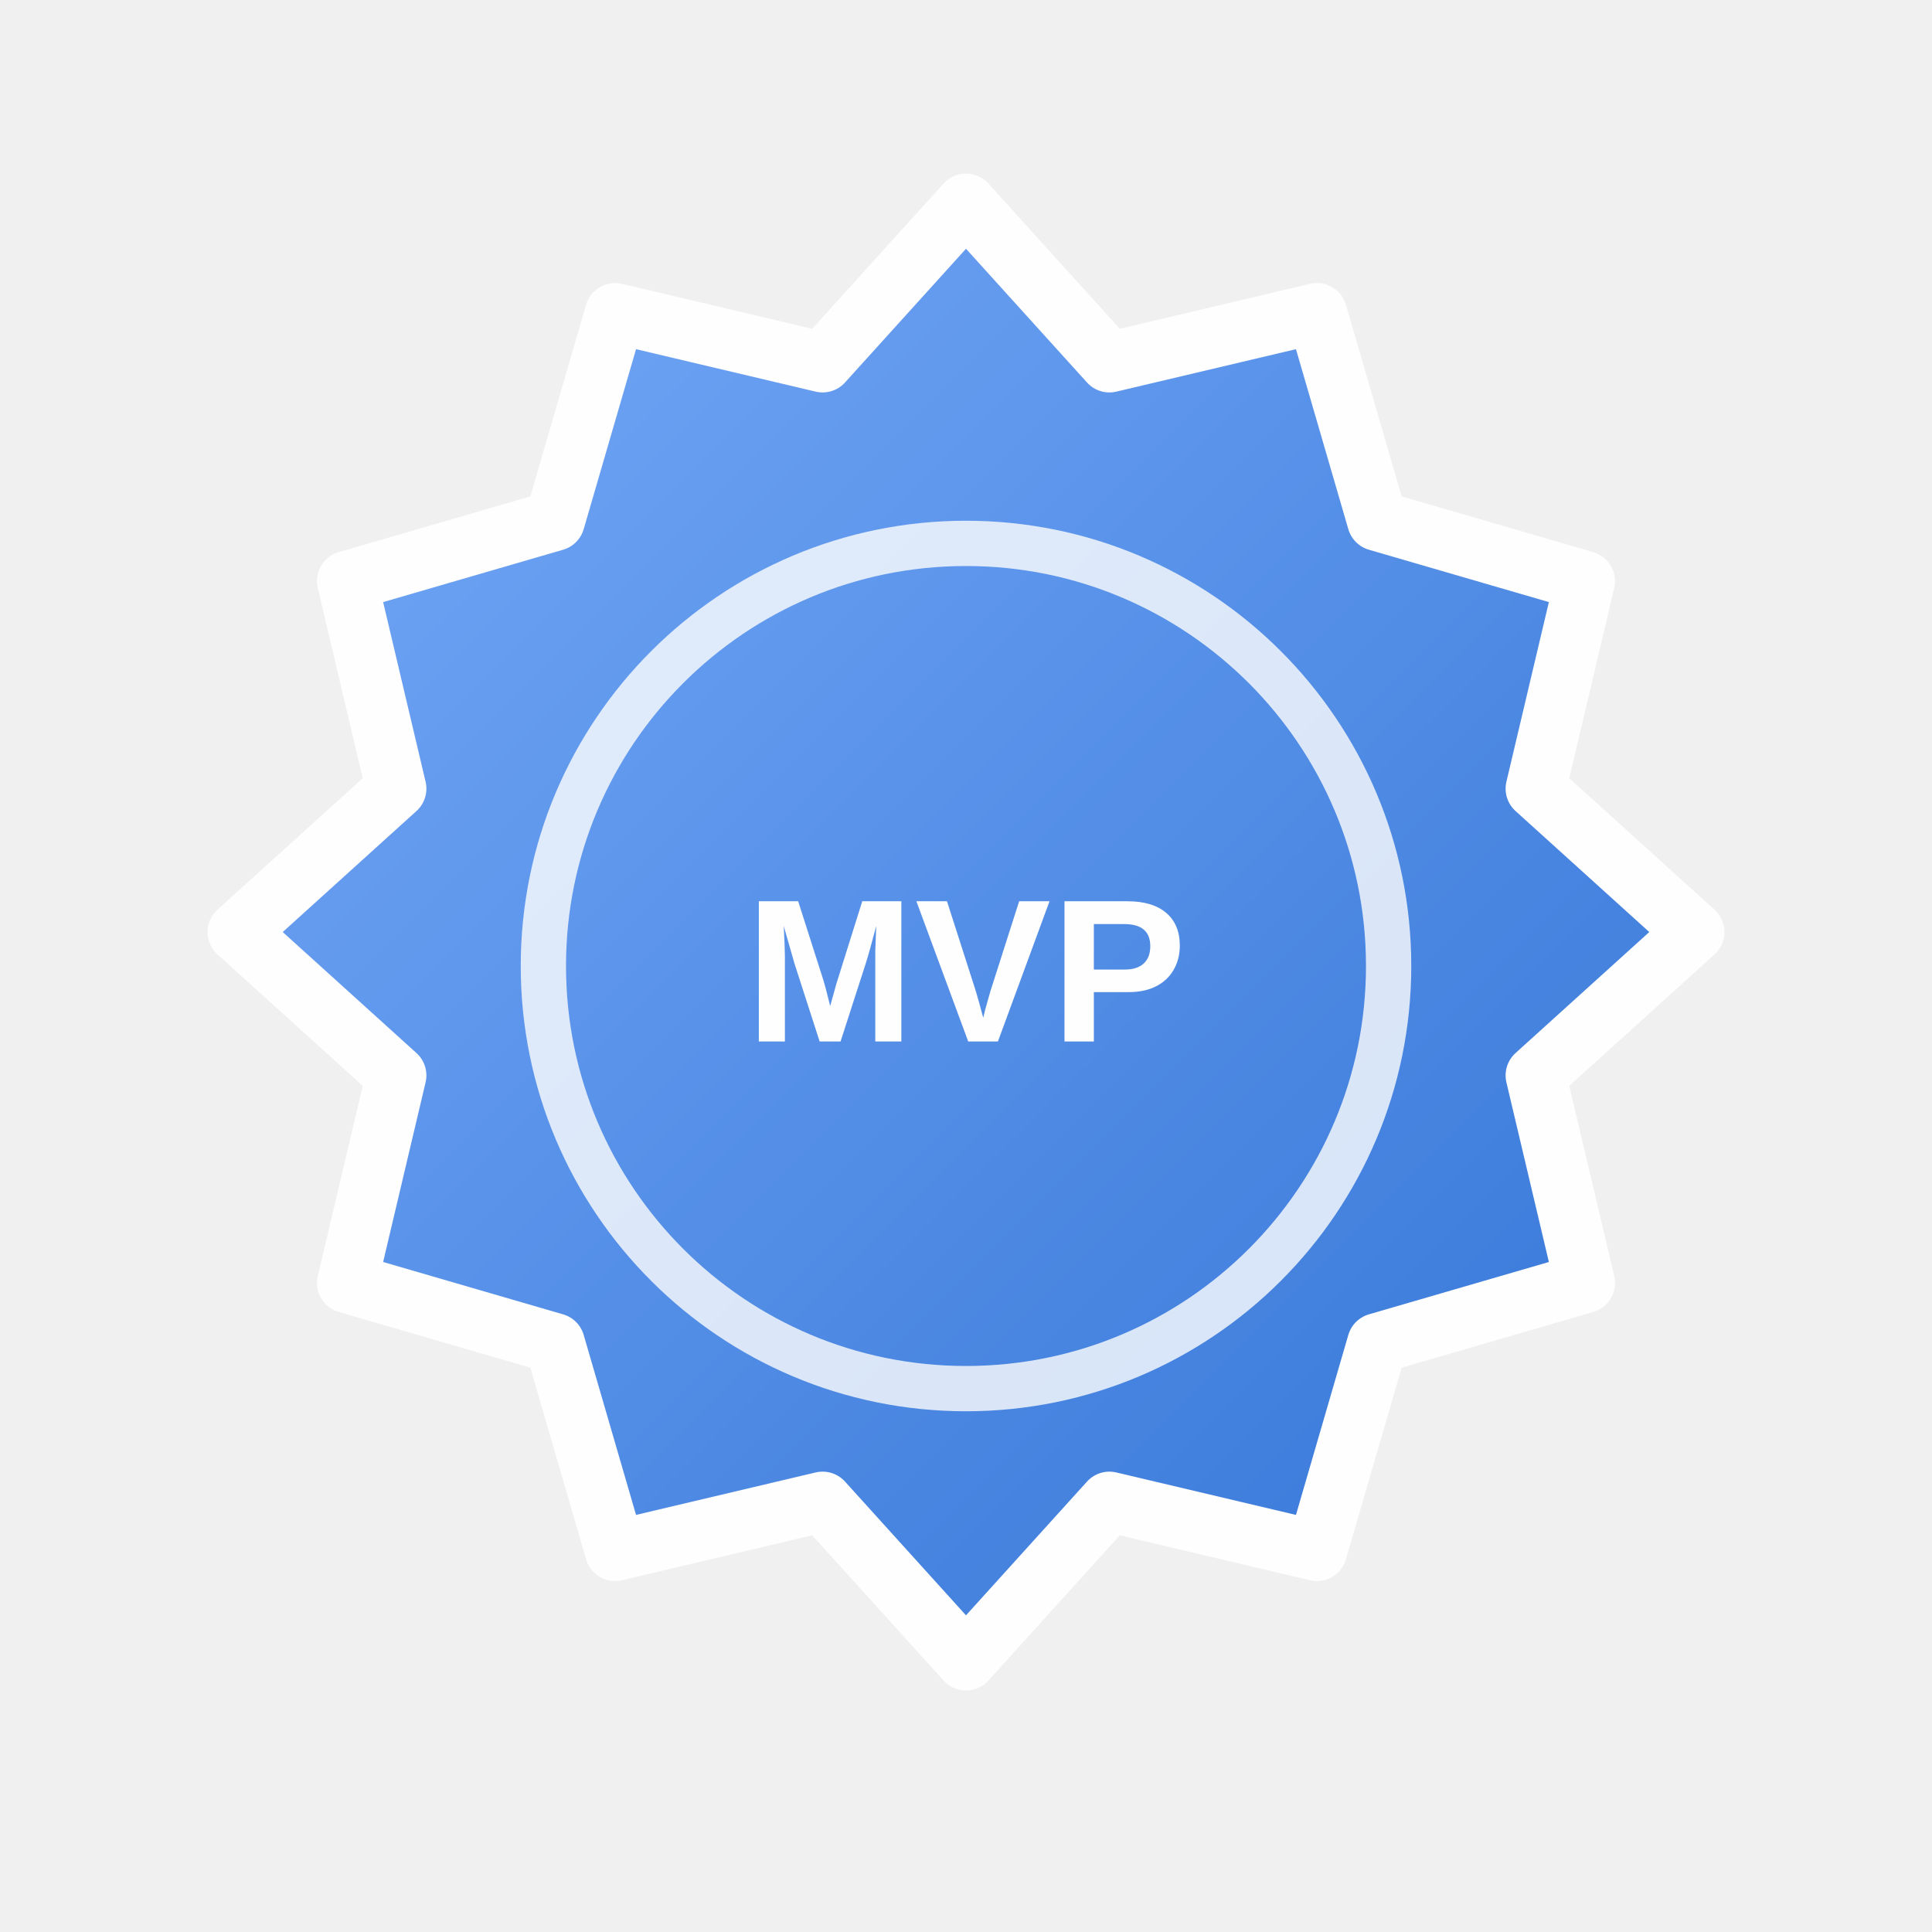
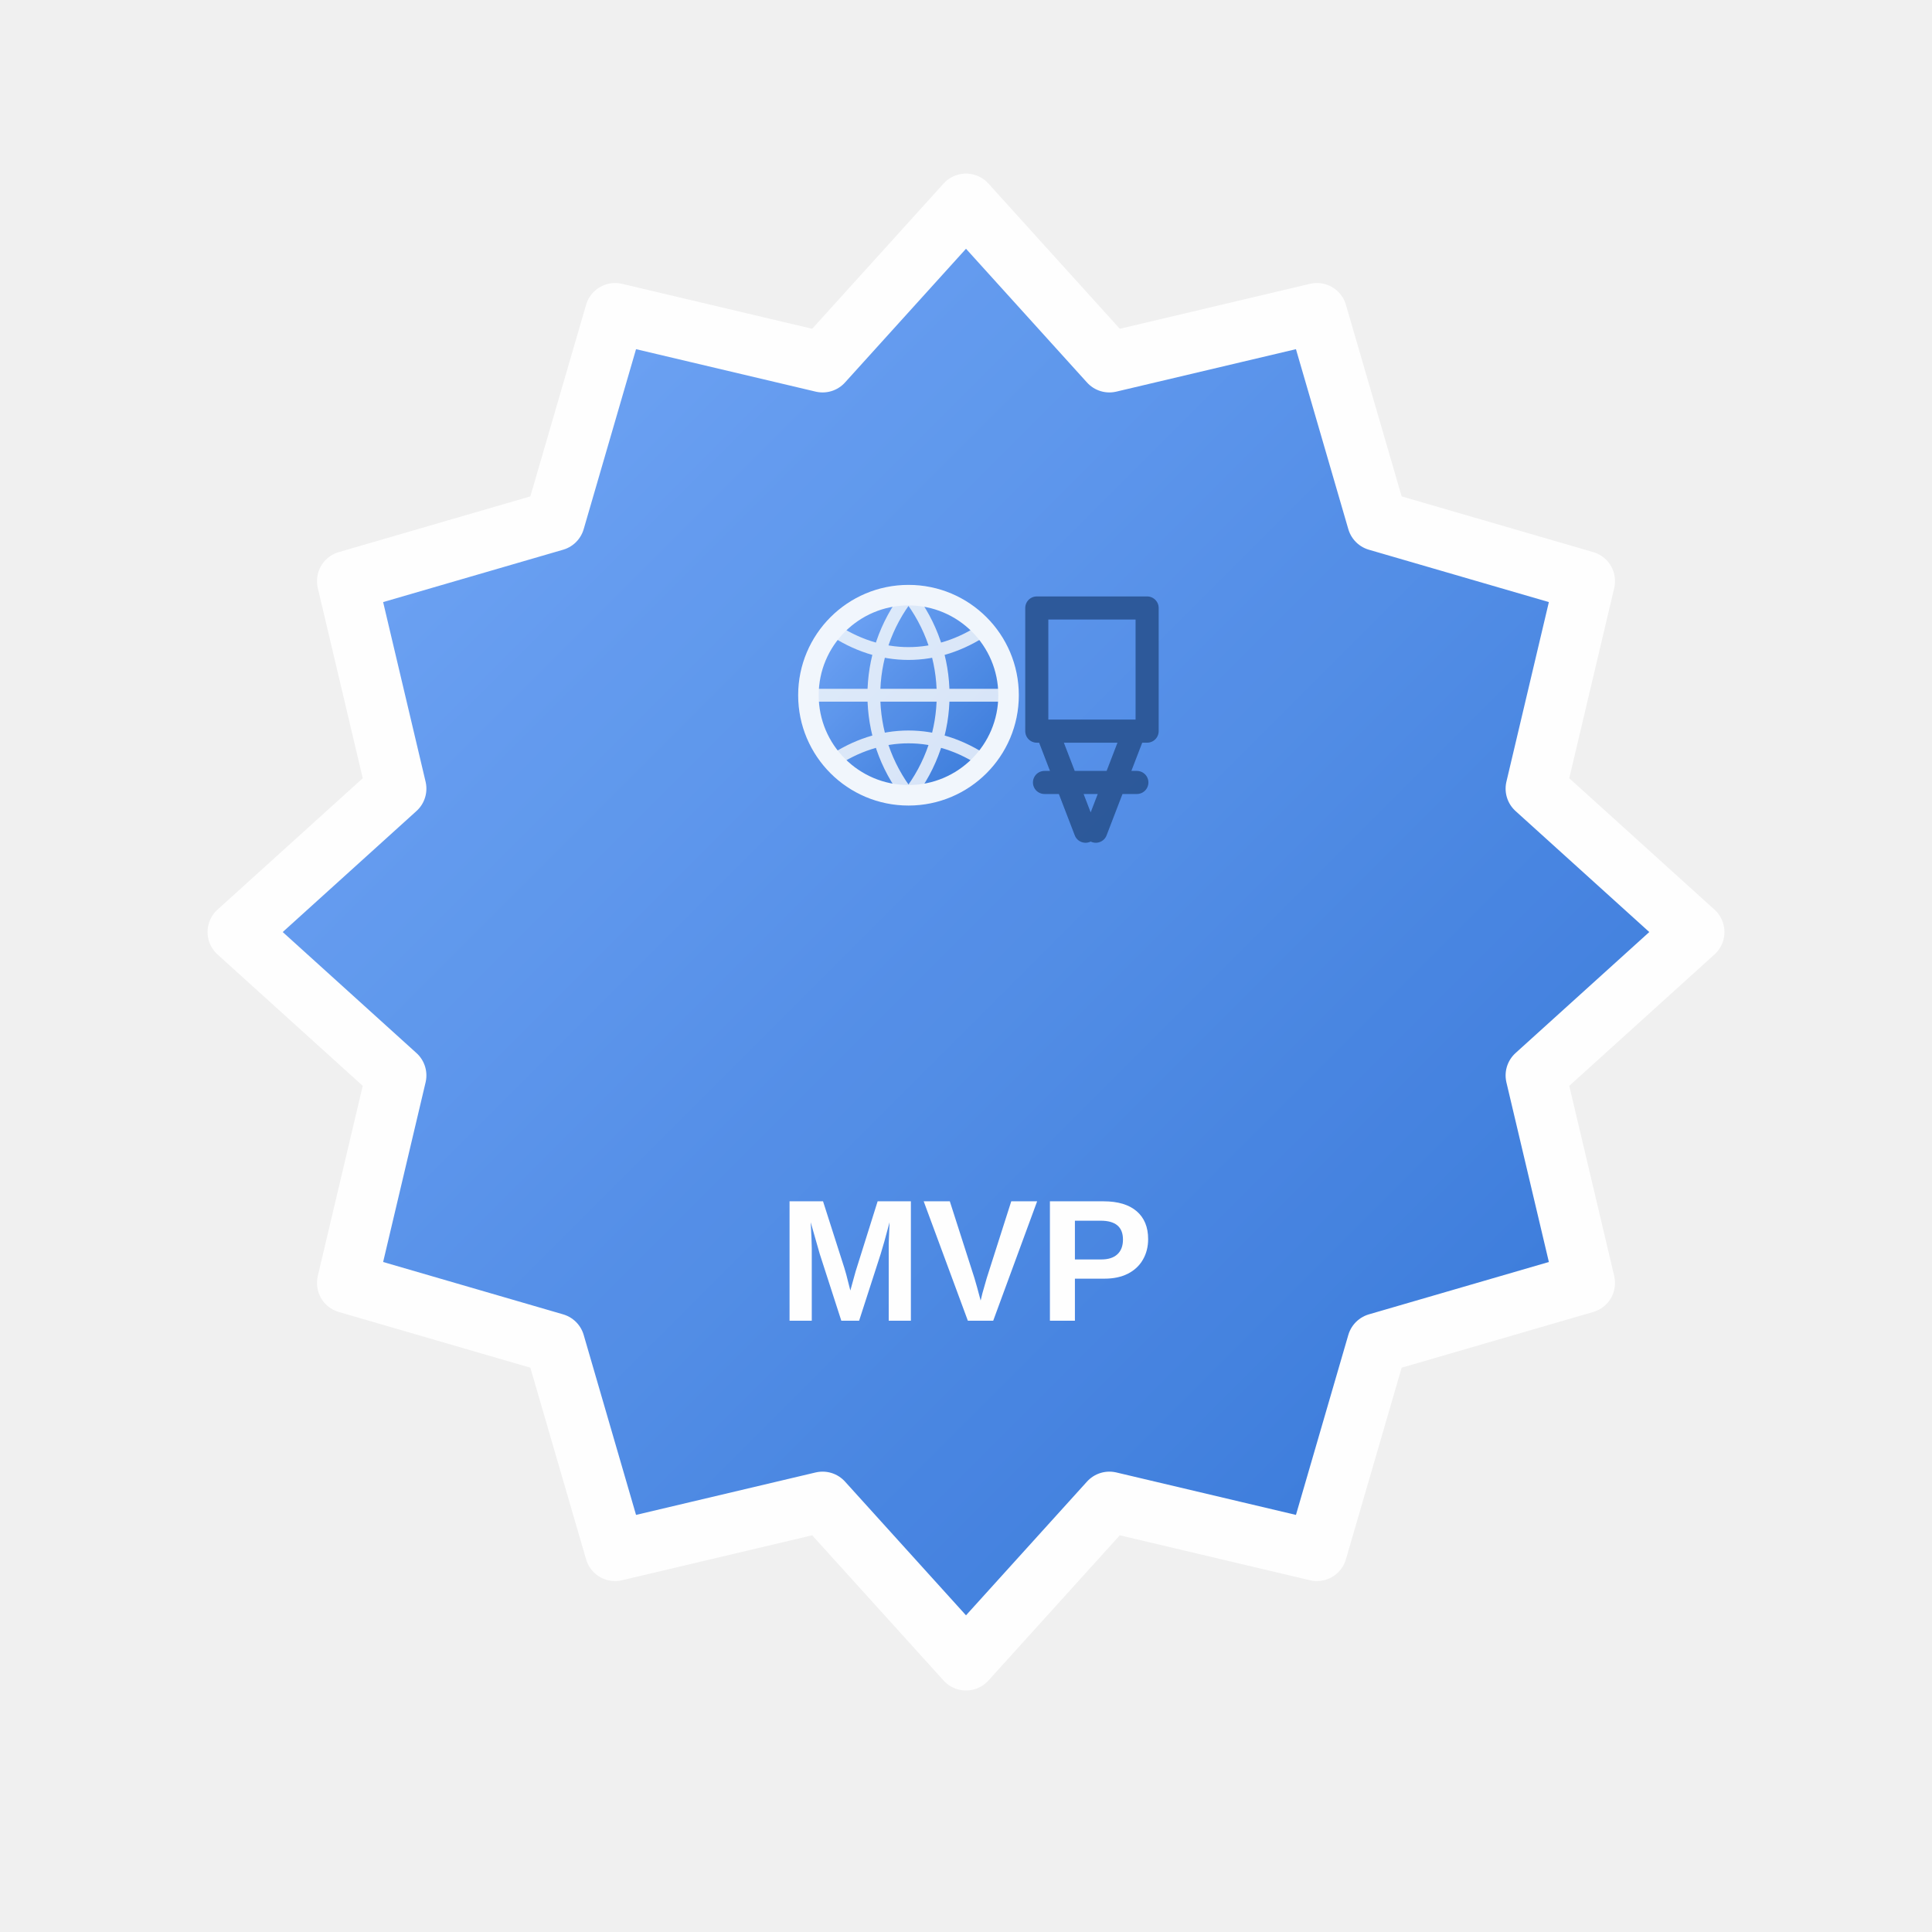
<svg xmlns="http://www.w3.org/2000/svg" viewBox="0 0 512 512" role="img" aria-label="Sello 1">
  <defs>
    <linearGradient id="grad" x1="0" x2="1" y1="0" y2="1">
      <stop offset="0%" stop-color="hsl(216 92% 70%)" />
      <stop offset="100%" stop-color="hsl(216 72% 48%)" />
    </linearGradient>
  </defs>
  <g opacity=".92">
    <path d="M256 54l38 42 55-13 16 55 55 16-13 55 42 38-42 38 13 55-55 16-16 55-55-13-38 42-38-42-55 13-16-55-55-16 13-55-42-38 42-38-13-55 55-16 16-55 55 13 38-42z" fill="url(#grad)" stroke="#fff" stroke-width="16" stroke-linejoin="round" />
-     <circle cx="256" cy="256" r="112" fill="none" stroke="#fff" stroke-width="12" opacity=".8" />
-     <text x="256" y="276" text-anchor="middle" font-family="Arial, sans-serif" font-size="54" font-weight="900" fill="#fff">MVP</text>
+     <g transform="translate(168 104) scale(.34)" opacity=".98">
+       <g opacity=".94">
+         <circle cx="214" cy="236" r="78" fill="url(#grad)" stroke="#fff" stroke-width="16" />
+         <path d="M136 236h156M214 158c-36 46-36 110 0 156M214 158c36 46 36 110 0 156M154 184c38 26 82 26 120 0M154 288c38-26 82-26 120 0" fill="none" stroke="#fff" stroke-width="10" stroke-linecap="round" opacity=".85" />
+         <path d="M314 168h86v96h-86v-96zM322 264l30 78M390 264l-30 78M320 304h72" fill="none" stroke="hsl(216 72% 32%)" stroke-width="18" stroke-linecap="round" stroke-linejoin="round" />
+       </g>
+     </g>
+     <text x="256" y="350" text-anchor="middle" font-family="Arial, sans-serif" font-size="46" font-weight="900" fill="#fff">MVP</text>
  </g>
</svg>
